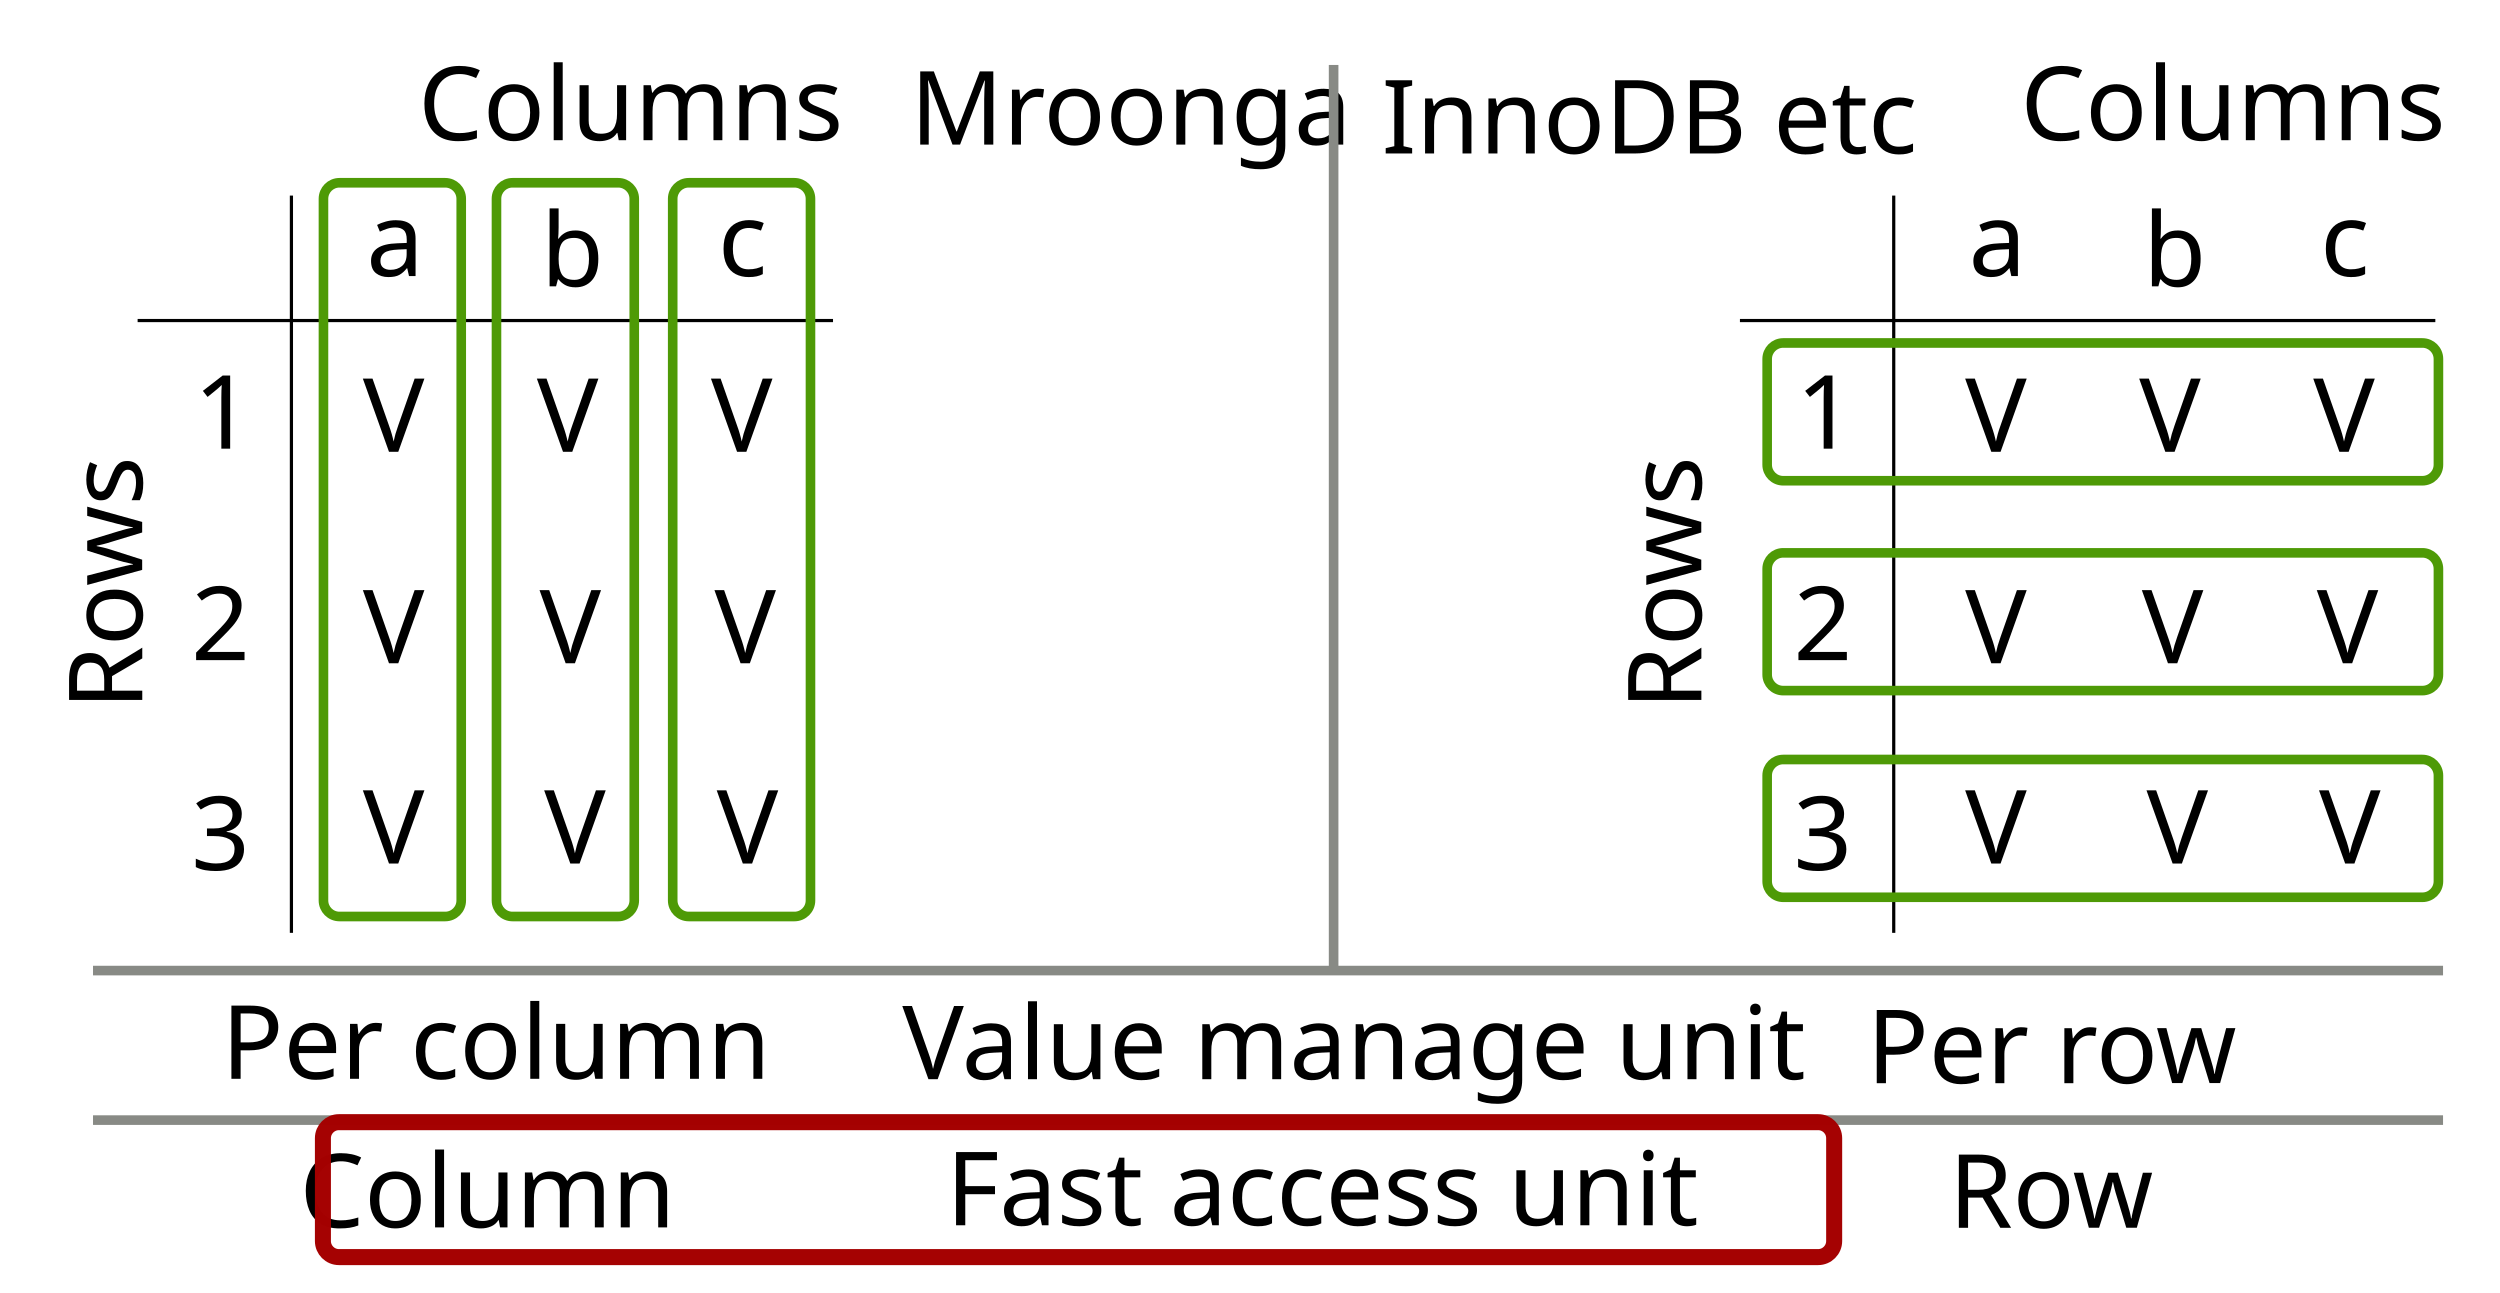
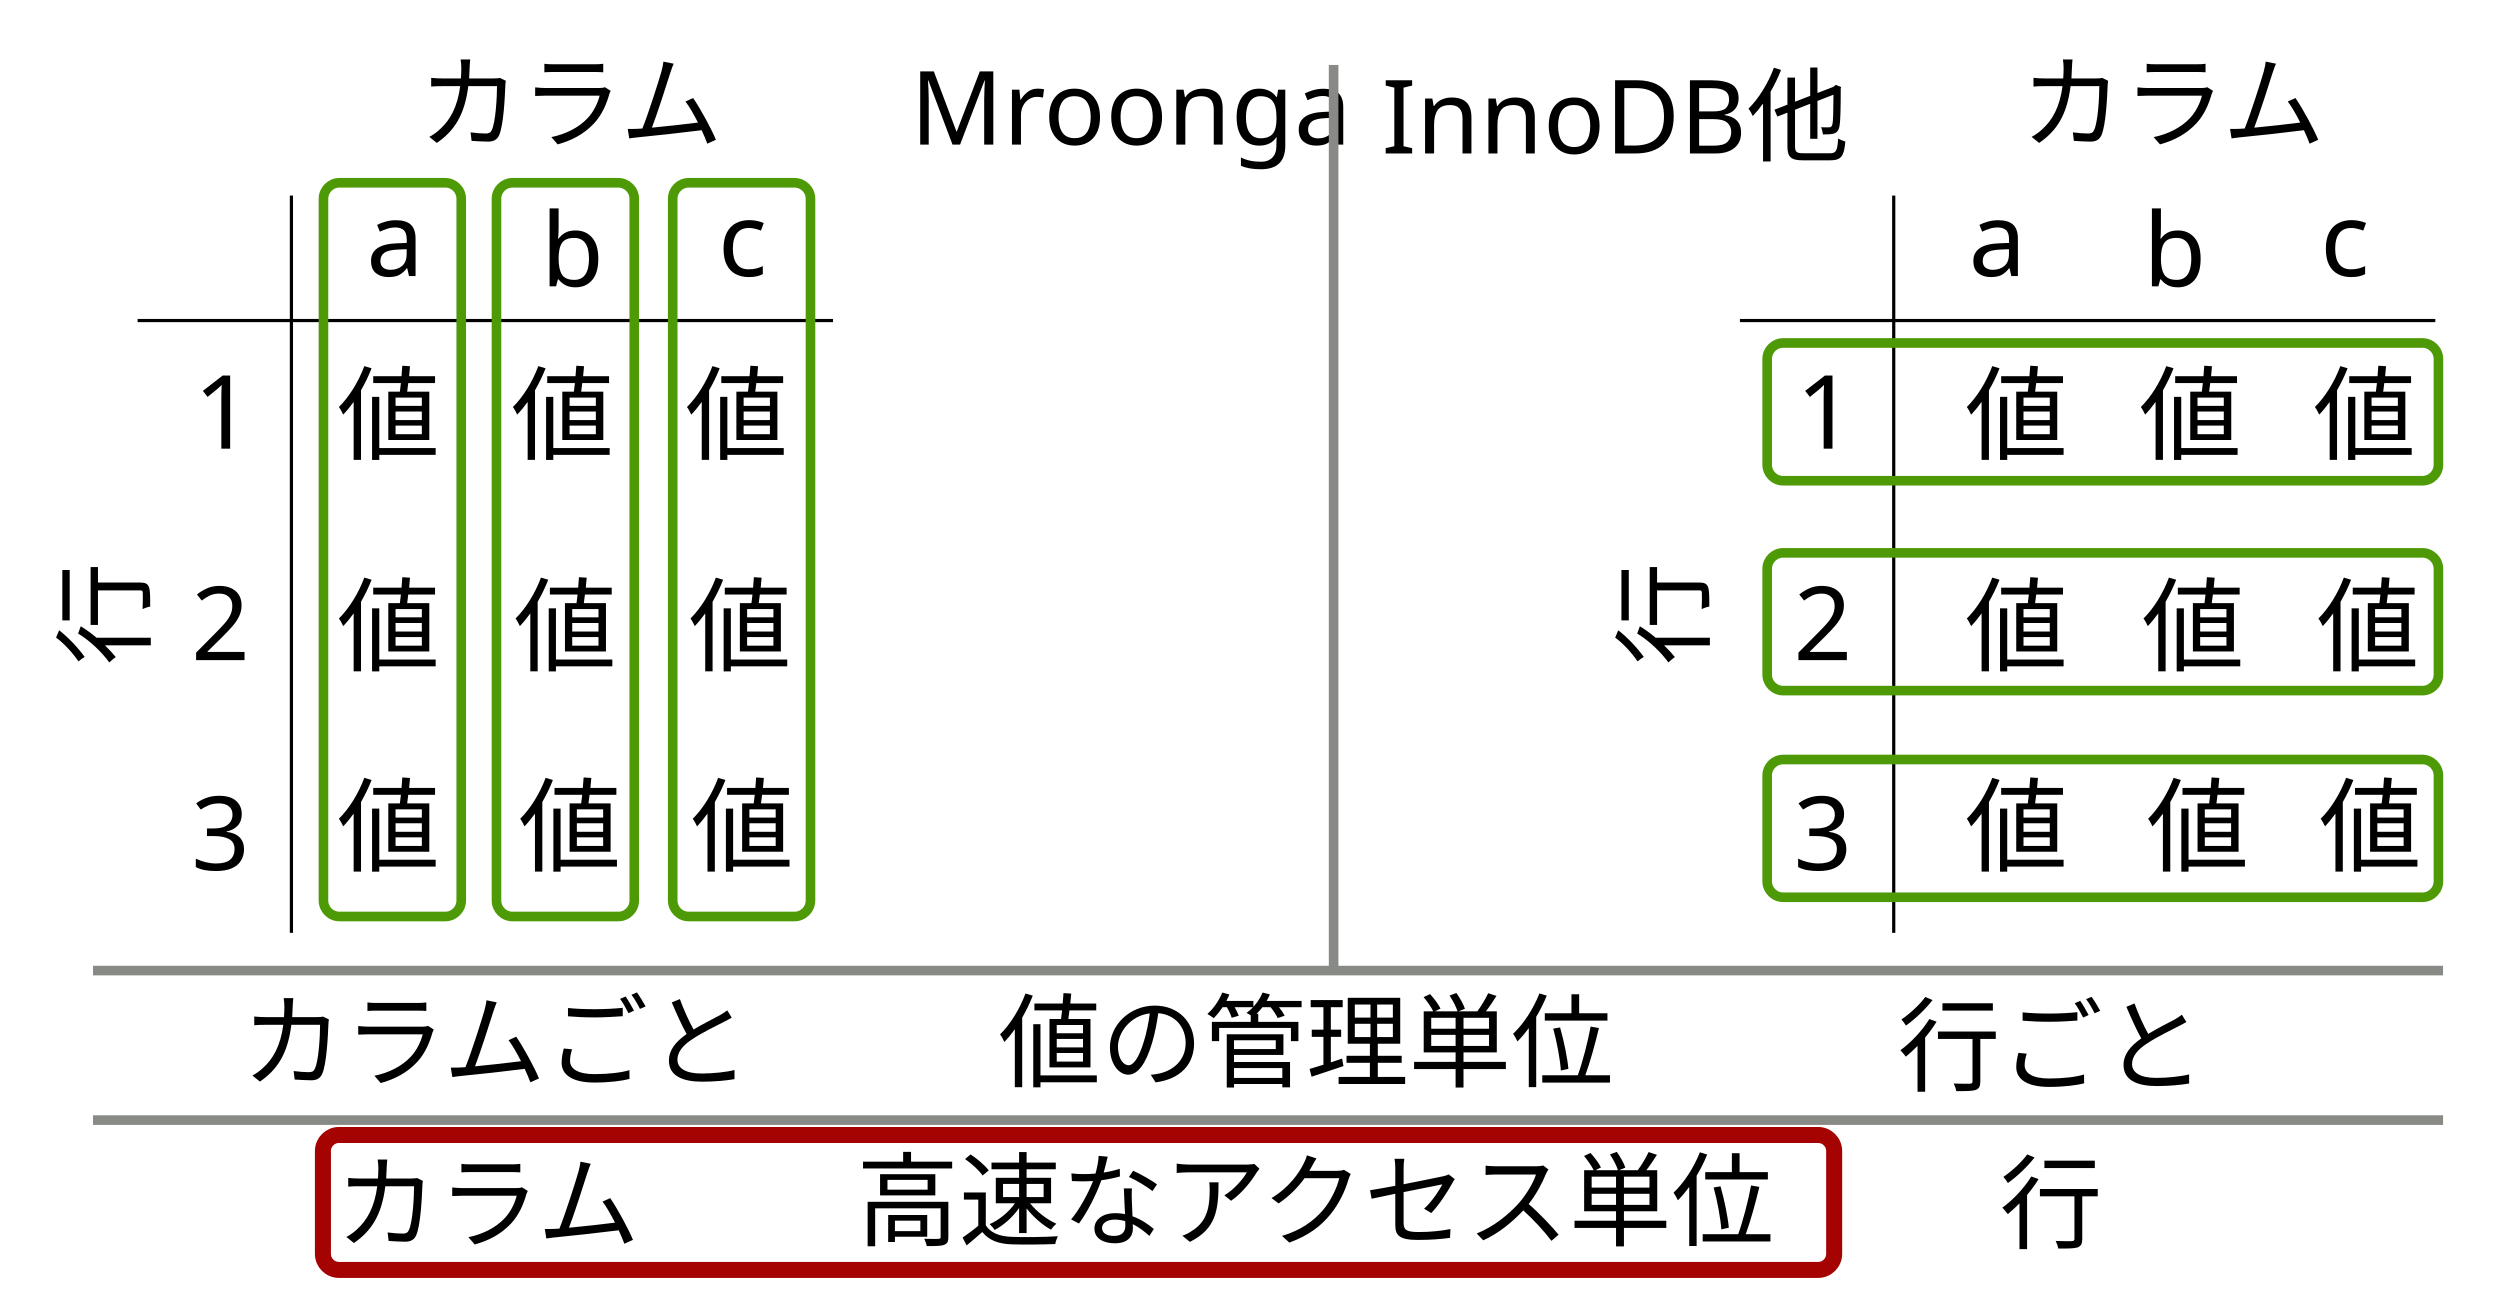
<svg xmlns="http://www.w3.org/2000/svg" width="220.204mm" height="113.872mm" viewBox="0 0 780.252 403.482" id="svg2" version="1.1">
  <defs id="defs4" />
  <g id="layer1" transform="translate(93.03497,-46.32178)">
    <text xml:space="preserve" style="font-style:normal;font-variant:normal;font-weight:normal;font-stretch:normal;font-size:32px;line-height:125%;font-family:Sans;-inkscape-font-specification:Sans;letter-spacing:0px;word-spacing:0px;fill:#000000;fill-opacity:1;stroke:none;stroke-width:1px;stroke-linecap:butt;stroke-linejoin:miter;stroke-opacity:1" x="37.471" y="90.07" id="text8070">
-       <tspan id="tspan8072" x="37.471" y="90.07">Columns</tspan>
+       <tspan id="tspan8072" x="37.471" y="90.07">カラム</tspan>
    </text>
-     <text xml:space="preserve" style="font-style:normal;font-variant:normal;font-weight:normal;font-stretch:normal;font-size:32px;line-height:125%;font-family:Sans;-inkscape-font-specification:Sans;letter-spacing:0px;word-spacing:0px;fill:#000000;fill-opacity:1;stroke:none;stroke-width:1px;stroke-linecap:butt;stroke-linejoin:miter;stroke-opacity:1" x="-267.872" y="-48.631" id="text8074" transform="matrix(0,-1,1,0,0,0)">
-       <tspan id="tspan8076" x="-267.872" y="-48.631">Rows</tspan>
+     <text xml:space="preserve" style="font-style:normal;font-variant:normal;font-weight:normal;font-stretch:normal;font-size:32px;line-height:125%;font-family:Sans;-inkscape-font-specification:Sans;letter-spacing:0px;word-spacing:0px;fill:#000000;fill-opacity:1;stroke:none;stroke-width:1px;stroke-linecap:butt;stroke-linejoin:miter;stroke-opacity:1" x="-253.872" y="-48.631" id="text8074" transform="matrix(0,-1,1,0,0,0)">
+       <tspan id="tspan8076" x="-253.872" y="-48.631">行</tspan>
    </text>
    <text xml:space="preserve" style="font-style:normal;font-variant:normal;font-weight:normal;font-stretch:normal;font-size:32px;line-height:125%;font-family:Sans;-inkscape-font-specification:Sans;letter-spacing:0px;word-spacing:0px;fill:#000000;fill-opacity:1;stroke:none;stroke-width:1px;stroke-linecap:butt;stroke-linejoin:miter;stroke-opacity:1" x="21.302" y="132.485" id="text8078">
      <tspan id="tspan8080" x="21.302" y="132.485">a</tspan>
    </text>
    <text xml:space="preserve" style="font-style:normal;font-variant:normal;font-weight:normal;font-stretch:normal;font-size:32px;line-height:125%;font-family:Sans;-inkscape-font-specification:Sans;letter-spacing:0px;word-spacing:0px;fill:#000000;fill-opacity:1;stroke:none;stroke-width:1px;stroke-linecap:butt;stroke-linejoin:miter;stroke-opacity:1" x="75.777" y="135.685" id="text8082">
      <tspan id="tspan8084" x="75.777" y="135.685">b</tspan>
    </text>
    <text xml:space="preserve" style="font-style:normal;font-variant:normal;font-weight:normal;font-stretch:normal;font-size:32px;line-height:125%;font-family:Sans;-inkscape-font-specification:Sans;letter-spacing:0px;word-spacing:0px;fill:#000000;fill-opacity:1;stroke:none;stroke-width:1px;stroke-linecap:butt;stroke-linejoin:miter;stroke-opacity:1" x="131.023" y="132.485" id="text8086">
      <tspan id="tspan8088" x="131.023" y="132.485">c</tspan>
    </text>
    <text xml:space="preserve" style="font-style:normal;font-variant:normal;font-weight:normal;font-stretch:normal;font-size:32px;line-height:125%;font-family:Sans;-inkscape-font-specification:Sans;letter-spacing:0px;word-spacing:0px;fill:#000000;fill-opacity:1;stroke:none;stroke-width:1px;stroke-linecap:butt;stroke-linejoin:miter;stroke-opacity:1" x="-32.561" y="186.362" id="text8090">
      <tspan id="tspan8092" x="-32.561" y="186.362">1</tspan>
    </text>
    <text xml:space="preserve" style="font-style:normal;font-variant:normal;font-weight:normal;font-stretch:normal;font-size:32px;line-height:125%;font-family:Sans;-inkscape-font-specification:Sans;letter-spacing:0px;word-spacing:0px;fill:#000000;fill-opacity:1;stroke:none;stroke-width:1px;stroke-linecap:butt;stroke-linejoin:miter;stroke-opacity:1" x="-33.358" y="252.347" id="text8094">
      <tspan id="tspan8096" x="-33.358" y="252.347">2</tspan>
    </text>
    <text xml:space="preserve" style="font-style:normal;font-variant:normal;font-weight:normal;font-stretch:normal;font-size:32px;line-height:125%;font-family:Sans;-inkscape-font-specification:Sans;letter-spacing:0px;word-spacing:0px;fill:#000000;fill-opacity:1;stroke:none;stroke-width:1px;stroke-linecap:butt;stroke-linejoin:miter;stroke-opacity:1" x="-33.358" y="317.862" id="text8098">
      <tspan id="tspan8100" x="-33.358" y="317.862">3</tspan>
    </text>
-     <text xml:space="preserve" style="font-style:normal;font-variant:normal;font-weight:normal;font-stretch:normal;font-size:32px;line-height:125%;font-family:Sans;-inkscape-font-specification:Sans;letter-spacing:0px;word-spacing:0px;fill:#000000;fill-opacity:1;stroke:none;stroke-width:1px;stroke-linecap:butt;stroke-linejoin:miter;stroke-opacity:1" x="20.213" y="187.337" id="text8111">
-       <tspan id="tspan8113" x="20.213" y="187.337">V</tspan>
+     <text xml:space="preserve" style="font-style:normal;font-variant:normal;font-weight:normal;font-stretch:normal;font-size:32px;line-height:125%;font-family:Sans;-inkscape-font-specification:Sans;letter-spacing:0px;word-spacing:0px;fill:#000000;fill-opacity:1;stroke:none;stroke-width:1px;stroke-linecap:butt;stroke-linejoin:miter;stroke-opacity:1" x="12.213" y="187.337" id="text8111">
+       <tspan id="tspan8113" x="12.213" y="187.337">値</tspan>
    </text>
-     <text id="text8115" y="187.337" x="74.523" style="font-style:normal;font-variant:normal;font-weight:normal;font-stretch:normal;font-size:32px;line-height:125%;font-family:Sans;-inkscape-font-specification:Sans;letter-spacing:0px;word-spacing:0px;fill:#000000;fill-opacity:1;stroke:none;stroke-width:1px;stroke-linecap:butt;stroke-linejoin:miter;stroke-opacity:1" xml:space="preserve">
-       <tspan y="187.337" x="74.523" id="tspan8117">V</tspan>
+     <text id="text8115" y="187.337" x="66.523" style="font-style:normal;font-variant:normal;font-weight:normal;font-stretch:normal;font-size:32px;line-height:125%;font-family:Sans;-inkscape-font-specification:Sans;letter-spacing:0px;word-spacing:0px;fill:#000000;fill-opacity:1;stroke:none;stroke-width:1px;stroke-linecap:butt;stroke-linejoin:miter;stroke-opacity:1" xml:space="preserve">
+       <tspan y="187.337" x="66.523" id="tspan8117">値</tspan>
    </text>
-     <text xml:space="preserve" style="font-style:normal;font-variant:normal;font-weight:normal;font-stretch:normal;font-size:32px;line-height:125%;font-family:Sans;-inkscape-font-specification:Sans;letter-spacing:0px;word-spacing:0px;fill:#000000;fill-opacity:1;stroke:none;stroke-width:1px;stroke-linecap:butt;stroke-linejoin:miter;stroke-opacity:1" x="128.852" y="187.337" id="text8119">
-       <tspan id="tspan8121" x="128.852" y="187.337">V</tspan>
+     <text xml:space="preserve" style="font-style:normal;font-variant:normal;font-weight:normal;font-stretch:normal;font-size:32px;line-height:125%;font-family:Sans;-inkscape-font-specification:Sans;letter-spacing:0px;word-spacing:0px;fill:#000000;fill-opacity:1;stroke:none;stroke-width:1px;stroke-linecap:butt;stroke-linejoin:miter;stroke-opacity:1" x="120.852" y="187.337" id="text8119">
+       <tspan id="tspan8121" x="120.852" y="187.337">値</tspan>
    </text>
-     <text id="text8123" y="253.337" x="20.213" style="font-style:normal;font-variant:normal;font-weight:normal;font-stretch:normal;font-size:32px;line-height:125%;font-family:Sans;-inkscape-font-specification:Sans;letter-spacing:0px;word-spacing:0px;fill:#000000;fill-opacity:1;stroke:none;stroke-width:1px;stroke-linecap:butt;stroke-linejoin:miter;stroke-opacity:1" xml:space="preserve">
-       <tspan y="253.337" x="20.213" id="tspan8125">V</tspan>
+     <text id="text8123" y="253.337" x="12.213" style="font-style:normal;font-variant:normal;font-weight:normal;font-stretch:normal;font-size:32px;line-height:125%;font-family:Sans;-inkscape-font-specification:Sans;letter-spacing:0px;word-spacing:0px;fill:#000000;fill-opacity:1;stroke:none;stroke-width:1px;stroke-linecap:butt;stroke-linejoin:miter;stroke-opacity:1" xml:space="preserve">
+       <tspan y="253.337" x="12.213" id="tspan8125">値</tspan>
    </text>
-     <text xml:space="preserve" style="font-style:normal;font-variant:normal;font-weight:normal;font-stretch:normal;font-size:32px;line-height:125%;font-family:Sans;-inkscape-font-specification:Sans;letter-spacing:0px;word-spacing:0px;fill:#000000;fill-opacity:1;stroke:none;stroke-width:1px;stroke-linecap:butt;stroke-linejoin:miter;stroke-opacity:1" x="75.352" y="253.337" id="text8127">
-       <tspan id="tspan8129" x="75.352" y="253.337">V</tspan>
+     <text xml:space="preserve" style="font-style:normal;font-variant:normal;font-weight:normal;font-stretch:normal;font-size:32px;line-height:125%;font-family:Sans;-inkscape-font-specification:Sans;letter-spacing:0px;word-spacing:0px;fill:#000000;fill-opacity:1;stroke:none;stroke-width:1px;stroke-linecap:butt;stroke-linejoin:miter;stroke-opacity:1" x="67.352" y="253.337" id="text8127">
+       <tspan id="tspan8129" x="67.352" y="253.337">値</tspan>
    </text>
-     <text id="text8131" y="253.337" x="129.943" style="font-style:normal;font-variant:normal;font-weight:normal;font-stretch:normal;font-size:32px;line-height:125%;font-family:Sans;-inkscape-font-specification:Sans;letter-spacing:0px;word-spacing:0px;fill:#000000;fill-opacity:1;stroke:none;stroke-width:1px;stroke-linecap:butt;stroke-linejoin:miter;stroke-opacity:1" xml:space="preserve">
-       <tspan y="253.337" x="129.943" id="tspan8133">V</tspan>
+     <text id="text8131" y="253.337" x="121.943" style="font-style:normal;font-variant:normal;font-weight:normal;font-stretch:normal;font-size:32px;line-height:125%;font-family:Sans;-inkscape-font-specification:Sans;letter-spacing:0px;word-spacing:0px;fill:#000000;fill-opacity:1;stroke:none;stroke-width:1px;stroke-linecap:butt;stroke-linejoin:miter;stroke-opacity:1" xml:space="preserve">
+       <tspan y="253.337" x="121.943" id="tspan8133">値</tspan>
    </text>
-     <text xml:space="preserve" style="font-style:normal;font-variant:normal;font-weight:normal;font-stretch:normal;font-size:32px;line-height:125%;font-family:Sans;-inkscape-font-specification:Sans;letter-spacing:0px;word-spacing:0px;fill:#000000;fill-opacity:1;stroke:none;stroke-width:1px;stroke-linecap:butt;stroke-linejoin:miter;stroke-opacity:1" x="20.213" y="315.837" id="text8135">
-       <tspan id="tspan8137" x="20.213" y="315.837">V</tspan>
+     <text xml:space="preserve" style="font-style:normal;font-variant:normal;font-weight:normal;font-stretch:normal;font-size:32px;line-height:125%;font-family:Sans;-inkscape-font-specification:Sans;letter-spacing:0px;word-spacing:0px;fill:#000000;fill-opacity:1;stroke:none;stroke-width:1px;stroke-linecap:butt;stroke-linejoin:miter;stroke-opacity:1" x="12.213" y="315.837" id="text8135">
+       <tspan id="tspan8137" x="12.213" y="315.837">値</tspan>
    </text>
-     <text id="text8139" y="315.837" x="76.802" style="font-style:normal;font-variant:normal;font-weight:normal;font-stretch:normal;font-size:32px;line-height:125%;font-family:Sans;-inkscape-font-specification:Sans;letter-spacing:0px;word-spacing:0px;fill:#000000;fill-opacity:1;stroke:none;stroke-width:1px;stroke-linecap:butt;stroke-linejoin:miter;stroke-opacity:1" xml:space="preserve">
-       <tspan y="315.837" x="76.802" id="tspan8141">V</tspan>
+     <text id="text8139" y="315.837" x="68.802" style="font-style:normal;font-variant:normal;font-weight:normal;font-stretch:normal;font-size:32px;line-height:125%;font-family:Sans;-inkscape-font-specification:Sans;letter-spacing:0px;word-spacing:0px;fill:#000000;fill-opacity:1;stroke:none;stroke-width:1px;stroke-linecap:butt;stroke-linejoin:miter;stroke-opacity:1" xml:space="preserve">
+       <tspan y="315.837" x="68.802" id="tspan8141">値</tspan>
    </text>
-     <text xml:space="preserve" style="font-style:normal;font-variant:normal;font-weight:normal;font-stretch:normal;font-size:32px;line-height:125%;font-family:Sans;-inkscape-font-specification:Sans;letter-spacing:0px;word-spacing:0px;fill:#000000;fill-opacity:1;stroke:none;stroke-width:1px;stroke-linecap:butt;stroke-linejoin:miter;stroke-opacity:1" x="130.65" y="315.837" id="text8143">
-       <tspan id="tspan8145" x="130.65" y="315.837">V</tspan>
+     <text xml:space="preserve" style="font-style:normal;font-variant:normal;font-weight:normal;font-stretch:normal;font-size:32px;line-height:125%;font-family:Sans;-inkscape-font-specification:Sans;letter-spacing:0px;word-spacing:0px;fill:#000000;fill-opacity:1;stroke:none;stroke-width:1px;stroke-linecap:butt;stroke-linejoin:miter;stroke-opacity:1" x="122.65" y="315.837" id="text8143">
+       <tspan id="tspan8145" x="122.65" y="315.837">値</tspan>
    </text>
    <path style="fill:none;fill-rule:evenodd;stroke:#000000;stroke-width:1px;stroke-linecap:butt;stroke-linejoin:miter;stroke-opacity:1" d="m -2.083,107.362 0,230.101" id="path8147" />
    <path style="fill:none;fill-rule:evenodd;stroke:#000000;stroke-width:1px;stroke-linecap:butt;stroke-linejoin:miter;stroke-opacity:1" d="m -50.083,146.362 217.034,0" id="path8149" />
    <text id="text8253" y="90.07" x="537.554" style="font-style:normal;font-variant:normal;font-weight:normal;font-stretch:normal;font-size:32px;line-height:125%;font-family:Sans;-inkscape-font-specification:Sans;letter-spacing:0px;word-spacing:0px;fill:#000000;fill-opacity:1;stroke:none;stroke-width:1px;stroke-linecap:butt;stroke-linejoin:miter;stroke-opacity:1" xml:space="preserve">
-       <tspan y="90.07" x="537.554" id="tspan8255">Columns</tspan>
+       <tspan y="90.07" x="537.554" id="tspan8255">カラム</tspan>
    </text>
-     <text transform="matrix(0,-1,1,0,0,0)" id="text8257" y="437.967" x="-267.872" style="font-style:normal;font-variant:normal;font-weight:normal;font-stretch:normal;font-size:32px;line-height:125%;font-family:Sans;-inkscape-font-specification:Sans;letter-spacing:0px;word-spacing:0px;fill:#000000;fill-opacity:1;stroke:none;stroke-width:1px;stroke-linecap:butt;stroke-linejoin:miter;stroke-opacity:1" xml:space="preserve">
-       <tspan y="437.967" x="-267.872" id="tspan8259">Rows</tspan>
+     <text transform="matrix(0,-1,1,0,0,0)" id="text8257" y="437.967" x="-253.872" style="font-style:normal;font-variant:normal;font-weight:normal;font-stretch:normal;font-size:32px;line-height:125%;font-family:Sans;-inkscape-font-specification:Sans;letter-spacing:0px;word-spacing:0px;fill:#000000;fill-opacity:1;stroke:none;stroke-width:1px;stroke-linecap:butt;stroke-linejoin:miter;stroke-opacity:1" xml:space="preserve">
+       <tspan y="437.967" x="-253.872" id="tspan8259">行</tspan>
    </text>
    <text id="text8261" y="132.485" x="521.386" style="font-style:normal;font-variant:normal;font-weight:normal;font-stretch:normal;font-size:32px;line-height:125%;font-family:Sans;-inkscape-font-specification:Sans;letter-spacing:0px;word-spacing:0px;fill:#000000;fill-opacity:1;stroke:none;stroke-width:1px;stroke-linecap:butt;stroke-linejoin:miter;stroke-opacity:1" xml:space="preserve">
      <tspan y="132.485" x="521.386" id="tspan8263">a</tspan>
    </text>
    <text id="text8265" y="135.685" x="575.86" style="font-style:normal;font-variant:normal;font-weight:normal;font-stretch:normal;font-size:32px;line-height:125%;font-family:Sans;-inkscape-font-specification:Sans;letter-spacing:0px;word-spacing:0px;fill:#000000;fill-opacity:1;stroke:none;stroke-width:1px;stroke-linecap:butt;stroke-linejoin:miter;stroke-opacity:1" xml:space="preserve">
      <tspan y="135.685" x="575.86" id="tspan8267">b</tspan>
    </text>
    <text id="text8269" y="132.485" x="631.107" style="font-style:normal;font-variant:normal;font-weight:normal;font-stretch:normal;font-size:32px;line-height:125%;font-family:Sans;-inkscape-font-specification:Sans;letter-spacing:0px;word-spacing:0px;fill:#000000;fill-opacity:1;stroke:none;stroke-width:1px;stroke-linecap:butt;stroke-linejoin:miter;stroke-opacity:1" xml:space="preserve">
      <tspan y="132.485" x="631.107" id="tspan8271">c</tspan>
    </text>
    <text id="text8273" y="186.362" x="467.522" style="font-style:normal;font-variant:normal;font-weight:normal;font-stretch:normal;font-size:32px;line-height:125%;font-family:Sans;-inkscape-font-specification:Sans;letter-spacing:0px;word-spacing:0px;fill:#000000;fill-opacity:1;stroke:none;stroke-width:1px;stroke-linecap:butt;stroke-linejoin:miter;stroke-opacity:1" xml:space="preserve">
      <tspan y="186.362" x="467.522" id="tspan8275">1</tspan>
    </text>
    <text id="text8277" y="252.347" x="466.726" style="font-style:normal;font-variant:normal;font-weight:normal;font-stretch:normal;font-size:32px;line-height:125%;font-family:Sans;-inkscape-font-specification:Sans;letter-spacing:0px;word-spacing:0px;fill:#000000;fill-opacity:1;stroke:none;stroke-width:1px;stroke-linecap:butt;stroke-linejoin:miter;stroke-opacity:1" xml:space="preserve">
      <tspan y="252.347" x="466.726" id="tspan8279">2</tspan>
    </text>
    <text id="text8281" y="317.862" x="466.726" style="font-style:normal;font-variant:normal;font-weight:normal;font-stretch:normal;font-size:32px;line-height:125%;font-family:Sans;-inkscape-font-specification:Sans;letter-spacing:0px;word-spacing:0px;fill:#000000;fill-opacity:1;stroke:none;stroke-width:1px;stroke-linecap:butt;stroke-linejoin:miter;stroke-opacity:1" xml:space="preserve">
      <tspan y="317.862" x="466.726" id="tspan8283">3</tspan>
    </text>
    <text id="text8285" y="187.337" x="520.297" style="font-style:normal;font-variant:normal;font-weight:normal;font-stretch:normal;font-size:32px;line-height:125%;font-family:Sans;-inkscape-font-specification:Sans;letter-spacing:0px;word-spacing:0px;fill:#000000;fill-opacity:1;stroke:none;stroke-width:1px;stroke-linecap:butt;stroke-linejoin:miter;stroke-opacity:1" xml:space="preserve">
-       <tspan y="187.337" x="520.297" id="tspan8287">V</tspan>
+       <tspan y="187.337" x="520.297" id="tspan8287">値</tspan>
    </text>
    <text xml:space="preserve" style="font-style:normal;font-variant:normal;font-weight:normal;font-stretch:normal;font-size:32px;line-height:125%;font-family:Sans;-inkscape-font-specification:Sans;letter-spacing:0px;word-spacing:0px;fill:#000000;fill-opacity:1;stroke:none;stroke-width:1px;stroke-linecap:butt;stroke-linejoin:miter;stroke-opacity:1" x="574.607" y="187.337" id="text8289">
-       <tspan id="tspan8291" x="574.607" y="187.337">V</tspan>
+       <tspan id="tspan8291" x="574.607" y="187.337">値</tspan>
    </text>
    <text id="text8293" y="187.337" x="628.935" style="font-style:normal;font-variant:normal;font-weight:normal;font-stretch:normal;font-size:32px;line-height:125%;font-family:Sans;-inkscape-font-specification:Sans;letter-spacing:0px;word-spacing:0px;fill:#000000;fill-opacity:1;stroke:none;stroke-width:1px;stroke-linecap:butt;stroke-linejoin:miter;stroke-opacity:1" xml:space="preserve">
-       <tspan y="187.337" x="628.935" id="tspan8295">V</tspan>
+       <tspan y="187.337" x="628.935" id="tspan8295">値</tspan>
    </text>
    <text xml:space="preserve" style="font-style:normal;font-variant:normal;font-weight:normal;font-stretch:normal;font-size:32px;line-height:125%;font-family:Sans;-inkscape-font-specification:Sans;letter-spacing:0px;word-spacing:0px;fill:#000000;fill-opacity:1;stroke:none;stroke-width:1px;stroke-linecap:butt;stroke-linejoin:miter;stroke-opacity:1" x="520.297" y="253.337" id="text8297">
-       <tspan id="tspan8299" x="520.297" y="253.337">V</tspan>
+       <tspan id="tspan8299" x="520.297" y="253.337">値</tspan>
    </text>
    <text id="text8301" y="253.337" x="575.435" style="font-style:normal;font-variant:normal;font-weight:normal;font-stretch:normal;font-size:32px;line-height:125%;font-family:Sans;-inkscape-font-specification:Sans;letter-spacing:0px;word-spacing:0px;fill:#000000;fill-opacity:1;stroke:none;stroke-width:1px;stroke-linecap:butt;stroke-linejoin:miter;stroke-opacity:1" xml:space="preserve">
-       <tspan y="253.337" x="575.435" id="tspan8303">V</tspan>
+       <tspan y="253.337" x="575.435" id="tspan8303">値</tspan>
    </text>
    <text xml:space="preserve" style="font-style:normal;font-variant:normal;font-weight:normal;font-stretch:normal;font-size:32px;line-height:125%;font-family:Sans;-inkscape-font-specification:Sans;letter-spacing:0px;word-spacing:0px;fill:#000000;fill-opacity:1;stroke:none;stroke-width:1px;stroke-linecap:butt;stroke-linejoin:miter;stroke-opacity:1" x="630.026" y="253.337" id="text8305">
-       <tspan id="tspan8307" x="630.026" y="253.337">V</tspan>
+       <tspan id="tspan8307" x="630.026" y="253.337">値</tspan>
    </text>
    <text id="text8309" y="315.837" x="520.297" style="font-style:normal;font-variant:normal;font-weight:normal;font-stretch:normal;font-size:32px;line-height:125%;font-family:Sans;-inkscape-font-specification:Sans;letter-spacing:0px;word-spacing:0px;fill:#000000;fill-opacity:1;stroke:none;stroke-width:1px;stroke-linecap:butt;stroke-linejoin:miter;stroke-opacity:1" xml:space="preserve">
-       <tspan y="315.837" x="520.297" id="tspan8311">V</tspan>
+       <tspan y="315.837" x="520.297" id="tspan8311">値</tspan>
    </text>
    <text xml:space="preserve" style="font-style:normal;font-variant:normal;font-weight:normal;font-stretch:normal;font-size:32px;line-height:125%;font-family:Sans;-inkscape-font-specification:Sans;letter-spacing:0px;word-spacing:0px;fill:#000000;fill-opacity:1;stroke:none;stroke-width:1px;stroke-linecap:butt;stroke-linejoin:miter;stroke-opacity:1" x="576.885" y="315.837" id="text8313">
-       <tspan id="tspan8315" x="576.885" y="315.837">V</tspan>
+       <tspan id="tspan8315" x="576.885" y="315.837">値</tspan>
    </text>
    <text id="text8317" y="315.837" x="630.733" style="font-style:normal;font-variant:normal;font-weight:normal;font-stretch:normal;font-size:32px;line-height:125%;font-family:Sans;-inkscape-font-specification:Sans;letter-spacing:0px;word-spacing:0px;fill:#000000;fill-opacity:1;stroke:none;stroke-width:1px;stroke-linecap:butt;stroke-linejoin:miter;stroke-opacity:1" xml:space="preserve">
-       <tspan y="315.837" x="630.733" id="tspan8319">V</tspan>
+       <tspan y="315.837" x="630.733" id="tspan8319">値</tspan>
    </text>
    <path id="path8321" d="m 498,107.362 0,230.101" style="fill:none;fill-rule:evenodd;stroke:#000000;stroke-width:1px;stroke-linecap:butt;stroke-linejoin:miter;stroke-opacity:1" />
    <path id="path8323" d="m 450,146.362 217.034,0" style="fill:none;fill-rule:evenodd;stroke:#000000;stroke-width:1px;stroke-linecap:butt;stroke-linejoin:miter;stroke-opacity:1" />
    <rect style="color:#000000;display:inline;overflow:visible;visibility:visible;opacity:1;fill:none;fill-opacity:1;fill-rule:nonzero;stroke:#4e9a06;stroke-width:3;stroke-linecap:butt;stroke-linejoin:miter;stroke-miterlimit:4;stroke-dasharray:none;stroke-dashoffset:0;stroke-opacity:1;marker:none;enable-background:accumulate" id="rect8325" width="43" height="229" x="7.917" y="103.362" rx="5" ry="5" />
    <rect ry="5" rx="5" y="103.362" x="61.917" height="229" width="43" id="rect8327" style="color:#000000;display:inline;overflow:visible;visibility:visible;opacity:1;fill:none;fill-opacity:1;fill-rule:nonzero;stroke:#4e9a06;stroke-width:3;stroke-linecap:butt;stroke-linejoin:miter;stroke-miterlimit:4;stroke-dasharray:none;stroke-dashoffset:0;stroke-opacity:1;marker:none;enable-background:accumulate" />
    <rect style="color:#000000;display:inline;overflow:visible;visibility:visible;opacity:1;fill:none;fill-opacity:1;fill-rule:nonzero;stroke:#4e9a06;stroke-width:3;stroke-linecap:butt;stroke-linejoin:miter;stroke-miterlimit:4;stroke-dasharray:none;stroke-dashoffset:0;stroke-opacity:1;marker:none;enable-background:accumulate" id="rect8329" width="43" height="229" x="116.917" y="103.362" rx="5" ry="5" />
    <text xml:space="preserve" style="font-style:normal;font-variant:normal;font-weight:normal;font-stretch:normal;font-size:32px;line-height:125%;font-family:Sans;-inkscape-font-specification:Sans;letter-spacing:0px;word-spacing:0px;fill:#000000;fill-opacity:1;stroke:none;stroke-width:1px;stroke-linecap:butt;stroke-linejoin:miter;stroke-opacity:1" x="191.056" y="91.459" id="text8331">
      <tspan id="tspan8333" x="191.056" y="91.459">Mroonga</tspan>
    </text>
    <text xml:space="preserve" style="font-style:normal;font-variant:normal;font-weight:normal;font-stretch:normal;font-size:32px;line-height:125%;font-family:Sans;-inkscape-font-specification:Sans;text-align:center;letter-spacing:0px;word-spacing:0px;text-anchor:middle;fill:#000000;fill-opacity:1;stroke:none;stroke-width:1px;stroke-linecap:butt;stroke-linejoin:miter;stroke-opacity:1" x="82.575" y="383.025" id="text8335">
-       <tspan x="82.575" y="383.025" id="tspan8339">Per column</tspan>
+       <tspan x="82.575" y="383.025" id="tspan8339">カラムごと</tspan>
    </text>
    <text id="text8341" y="94.217" x="338.163" style="font-style:normal;font-variant:normal;font-weight:normal;font-stretch:normal;font-size:32px;line-height:125%;font-family:Sans;-inkscape-font-specification:Sans;letter-spacing:0px;word-spacing:0px;fill:#000000;fill-opacity:1;stroke:none;stroke-width:1px;stroke-linecap:butt;stroke-linejoin:miter;stroke-opacity:1" xml:space="preserve">
-       <tspan y="94.217" x="338.163" id="tspan8343">InnoDB etc</tspan>
+       <tspan y="94.217" x="338.163" id="tspan8343">InnoDB他</tspan>
    </text>
    <rect ry="5" rx="5" y="-668" x="153.362" height="209.5" width="43" id="rect8345" style="color:#000000;display:inline;overflow:visible;visibility:visible;opacity:1;fill:none;fill-opacity:1;fill-rule:nonzero;stroke:#4e9a06;stroke-width:3;stroke-linecap:butt;stroke-linejoin:miter;stroke-miterlimit:4;stroke-dasharray:none;stroke-dashoffset:0;stroke-opacity:1;marker:none;enable-background:accumulate" transform="matrix(0,1,-1,0,0,0)" />
    <rect transform="matrix(0,1,-1,0,0,0)" style="color:#000000;display:inline;overflow:visible;visibility:visible;opacity:1;fill:none;fill-opacity:1;fill-rule:nonzero;stroke:#4e9a06;stroke-width:3;stroke-linecap:butt;stroke-linejoin:miter;stroke-miterlimit:4;stroke-dasharray:none;stroke-dashoffset:0;stroke-opacity:1;marker:none;enable-background:accumulate" id="rect8347" width="43" height="209.5" x="218.862" y="-668" rx="5" ry="5" />
    <rect ry="5" rx="5" y="-668" x="283.362" height="209.5" width="43" id="rect8349" style="color:#000000;display:inline;overflow:visible;visibility:visible;opacity:1;fill:none;fill-opacity:1;fill-rule:nonzero;stroke:#4e9a06;stroke-width:3;stroke-linecap:butt;stroke-linejoin:miter;stroke-miterlimit:4;stroke-dasharray:none;stroke-dashoffset:0;stroke-opacity:1;marker:none;enable-background:accumulate" transform="matrix(0,1,-1,0,0,0)" />
-     <text xml:space="preserve" style="font-style:normal;font-variant:normal;font-weight:normal;font-stretch:normal;font-size:32px;line-height:125%;font-family:Sans;-inkscape-font-specification:Sans;text-align:center;letter-spacing:0px;word-spacing:0px;text-anchor:middle;fill:#000000;fill-opacity:1;stroke:none;stroke-width:1px;stroke-linecap:butt;stroke-linejoin:miter;stroke-opacity:1" x="79.908" y="429.404" id="text8357">
-       <tspan x="79.908" y="429.404" id="tspan8361">Column</tspan>
+     <text xml:space="preserve" style="font-style:normal;font-variant:normal;font-weight:normal;font-stretch:normal;font-size:32px;line-height:125%;font-family:Sans;-inkscape-font-specification:Sans;text-align:center;letter-spacing:0px;word-spacing:0px;text-anchor:middle;fill:#000000;fill-opacity:1;stroke:none;stroke-width:1px;stroke-linecap:butt;stroke-linejoin:miter;stroke-opacity:1" x="79.908" y="433.404" id="text8357">
+       <tspan x="79.908" y="433.404" id="tspan8361">カラム</tspan>
    </text>
-     <text id="text8367" y="429.525" x="567.905" style="font-style:normal;font-variant:normal;font-weight:normal;font-stretch:normal;font-size:32px;line-height:125%;font-family:Sans;-inkscape-font-specification:Sans;text-align:center;letter-spacing:0px;word-spacing:0px;text-anchor:middle;fill:#000000;fill-opacity:1;stroke:none;stroke-width:1px;stroke-linecap:butt;stroke-linejoin:miter;stroke-opacity:1" xml:space="preserve">
-       <tspan id="tspan8371" y="429.525" x="567.905">Row</tspan>
+     <text id="text8367" y="433.525" x="567.905" style="font-style:normal;font-variant:normal;font-weight:normal;font-stretch:normal;font-size:32px;line-height:125%;font-family:Sans;-inkscape-font-specification:Sans;text-align:center;letter-spacing:0px;word-spacing:0px;text-anchor:middle;fill:#000000;fill-opacity:1;stroke:none;stroke-width:1px;stroke-linecap:butt;stroke-linejoin:miter;stroke-opacity:1" xml:space="preserve">
+       <tspan id="tspan8371" y="433.525" x="567.905">行</tspan>
    </text>
-     <text xml:space="preserve" style="font-style:normal;font-variant:normal;font-weight:normal;font-stretch:normal;font-size:32px;line-height:125%;font-family:Sans;-inkscape-font-specification:Sans;letter-spacing:0px;word-spacing:0px;fill:#000000;fill-opacity:1;stroke:none;stroke-width:1px;stroke-linecap:butt;stroke-linejoin:miter;stroke-opacity:1" x="188.572" y="383.138" id="text8373">
-       <tspan id="tspan8375" x="188.572" y="383.138">Value manage unit</tspan>
+     <text xml:space="preserve" style="font-style:normal;font-variant:normal;font-weight:normal;font-stretch:normal;font-size:32px;line-height:125%;font-family:Sans;-inkscape-font-specification:Sans;letter-spacing:0px;word-spacing:0px;fill:#000000;fill-opacity:1;stroke:none;stroke-width:1px;stroke-linecap:butt;stroke-linejoin:miter;stroke-opacity:1" x="218.572" y="383.138" id="text8373">
+       <tspan id="tspan8375" x="218.572" y="383.138">値の管理単位</tspan>
    </text>
    <text id="text8407" y="384.389" x="568.087" style="font-style:normal;font-variant:normal;font-weight:normal;font-stretch:normal;font-size:32px;line-height:125%;font-family:Sans;-inkscape-font-specification:Sans;text-align:center;letter-spacing:0px;word-spacing:0px;text-anchor:middle;fill:#000000;fill-opacity:1;stroke:none;stroke-width:1px;stroke-linecap:butt;stroke-linejoin:miter;stroke-opacity:1" xml:space="preserve">
-       <tspan id="tspan8409" y="384.389" x="568.087">Per row</tspan>
+       <tspan id="tspan8409" y="384.389" x="568.087">行ごと</tspan>
    </text>
-     <text id="text8411" y="428.727" x="202.241" style="font-style:normal;font-variant:normal;font-weight:normal;font-stretch:normal;font-size:32px;line-height:125%;font-family:Sans;-inkscape-font-specification:Sans;letter-spacing:0px;word-spacing:0px;fill:#000000;fill-opacity:1;stroke:none;stroke-width:1px;stroke-linecap:butt;stroke-linejoin:miter;stroke-opacity:1" xml:space="preserve">
-       <tspan y="428.727" x="202.241" id="tspan8413">Fast access unit</tspan>
+     <text id="text8411" y="432.727" x="174.241" style="font-style:normal;font-variant:normal;font-weight:normal;font-stretch:normal;font-size:32px;line-height:125%;font-family:Sans;-inkscape-font-specification:Sans;letter-spacing:0px;word-spacing:0px;fill:#000000;fill-opacity:1;stroke:none;stroke-width:1px;stroke-linecap:butt;stroke-linejoin:miter;stroke-opacity:1" xml:space="preserve">
+       <tspan y="432.727" x="174.241" id="tspan8413">高速なアクセス単位</tspan>
    </text>
    <path style="fill:none;fill-rule:evenodd;stroke:#888a85;stroke-width:3;stroke-linecap:butt;stroke-linejoin:miter;stroke-miterlimit:4;stroke-dasharray:none;stroke-opacity:1" d="m 323.187,66.595 0,282.221" id="path8159" />
    <path id="path4228" d="m 669.441,349.238 -733.446,0" style="fill:none;fill-rule:evenodd;stroke:#888a85;stroke-width:3;stroke-linecap:butt;stroke-linejoin:miter;stroke-miterlimit:4;stroke-dasharray:none;stroke-opacity:1" />
    <path style="fill:none;fill-rule:evenodd;stroke:#888a85;stroke-width:3;stroke-linecap:butt;stroke-linejoin:miter;stroke-miterlimit:4;stroke-dasharray:none;stroke-opacity:1" d="m 669.441,395.907 -733.446,0" id="path4230" />
-     <rect style="opacity:0.99;fill:none;fill-opacity:1;stroke:#a40000;stroke-width:5;stroke-miterlimit:4;stroke-dasharray:none;stroke-dashoffset:0;stroke-opacity:1" id="rect4230" width="471.661" height="42.113" x="7.747" y="396.549" rx="5" ry="5" />
+     <rect style="opacity:0.99;fill:none;fill-opacity:1;stroke:#a40000;stroke-width:5;stroke-miterlimit:4;stroke-dasharray:none;stroke-dashoffset:0;stroke-opacity:1" id="rect4230" width="471.661" height="42.113" x="7.747" y="400.549" rx="5" ry="5" />
  </g>
</svg>
